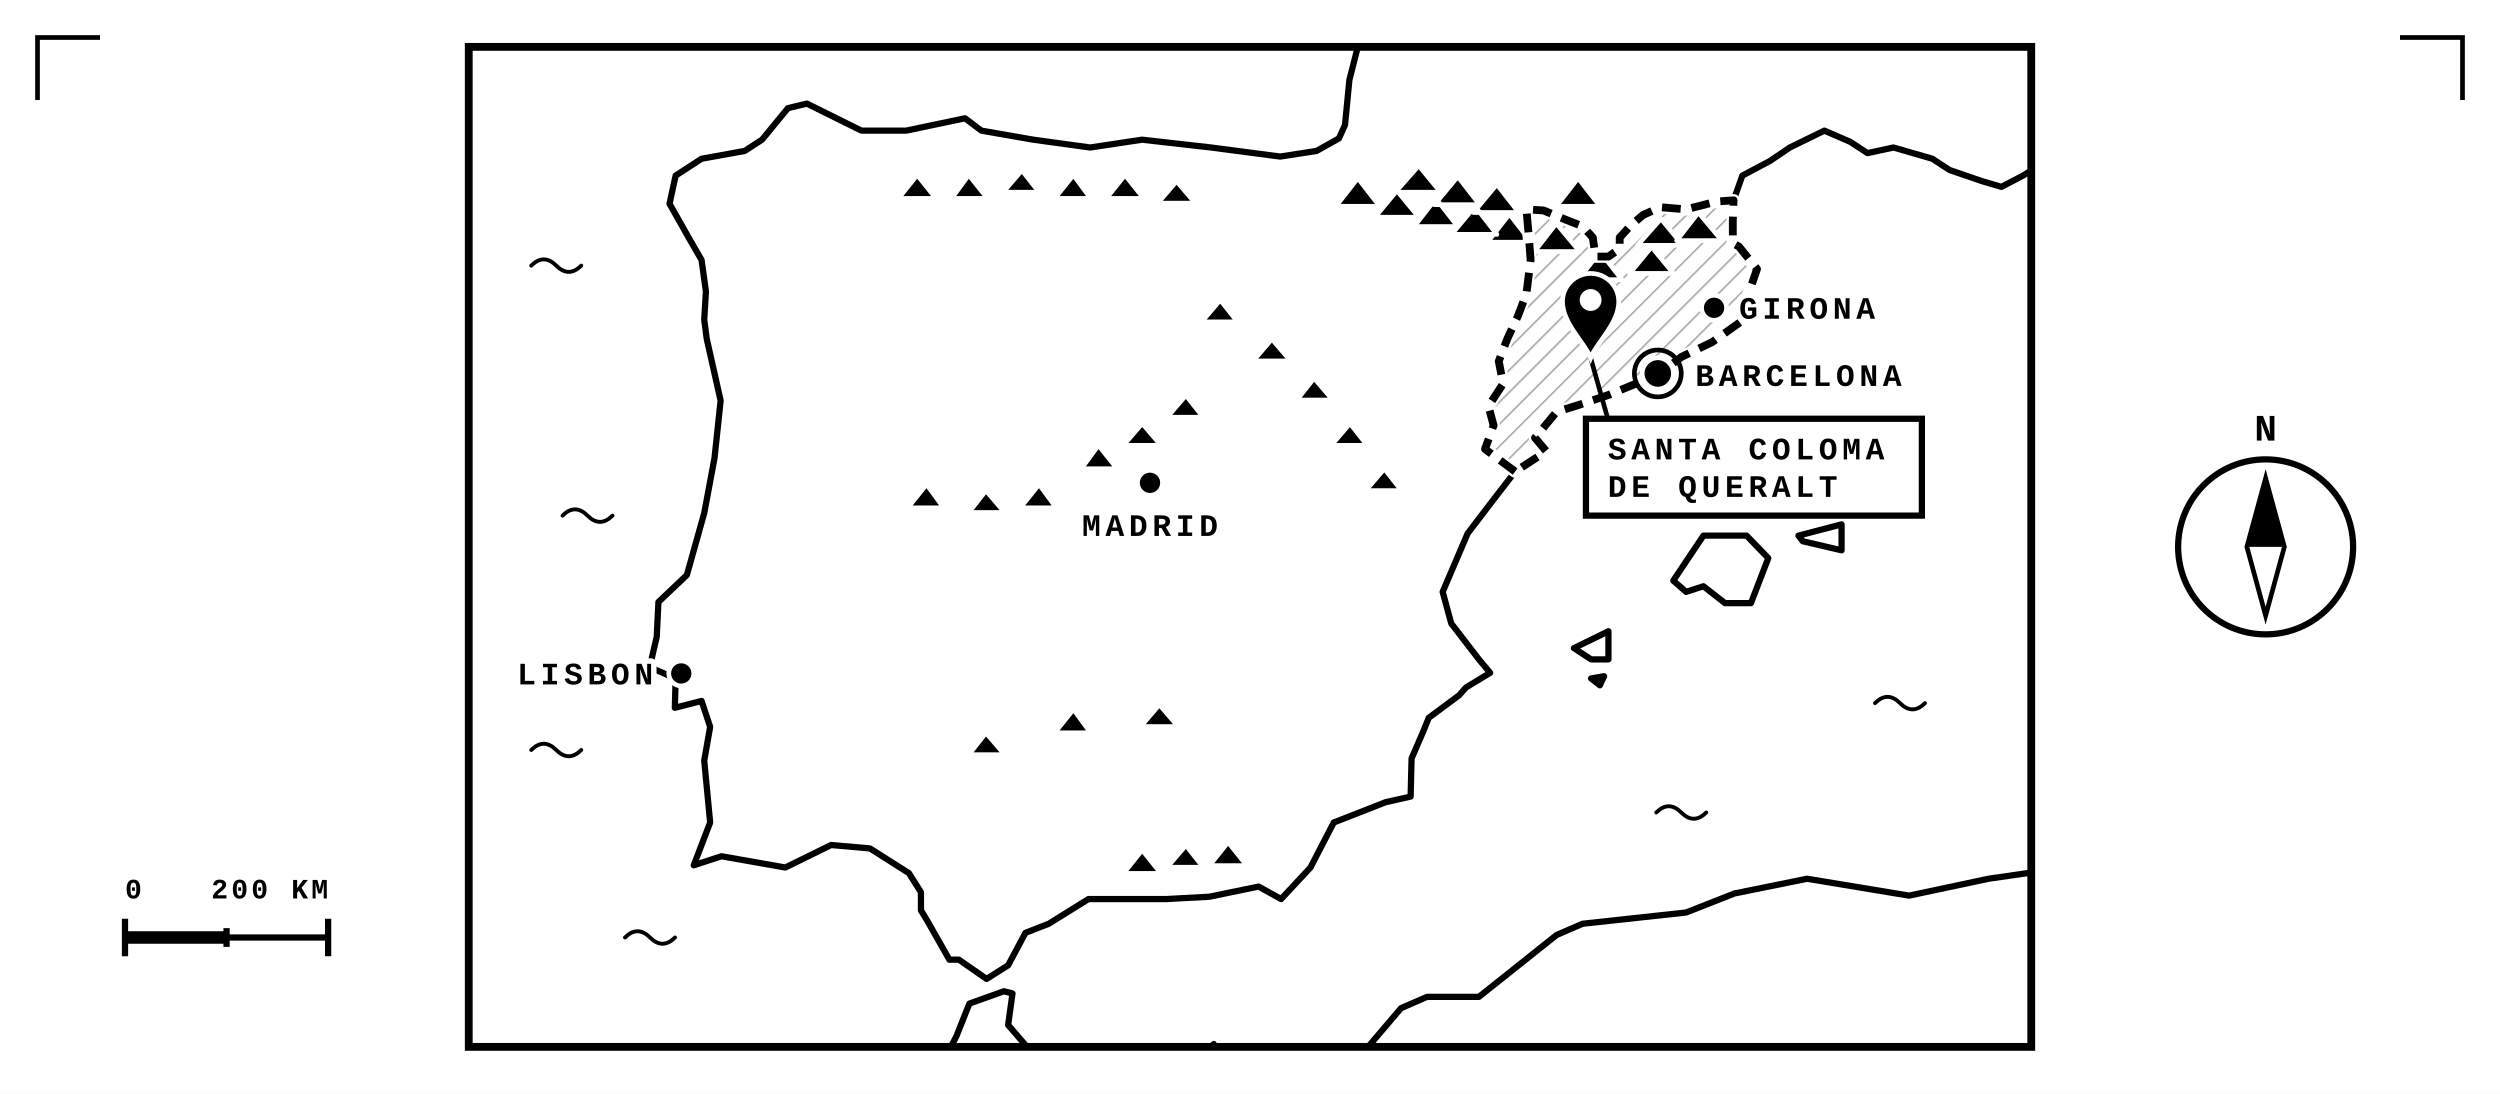
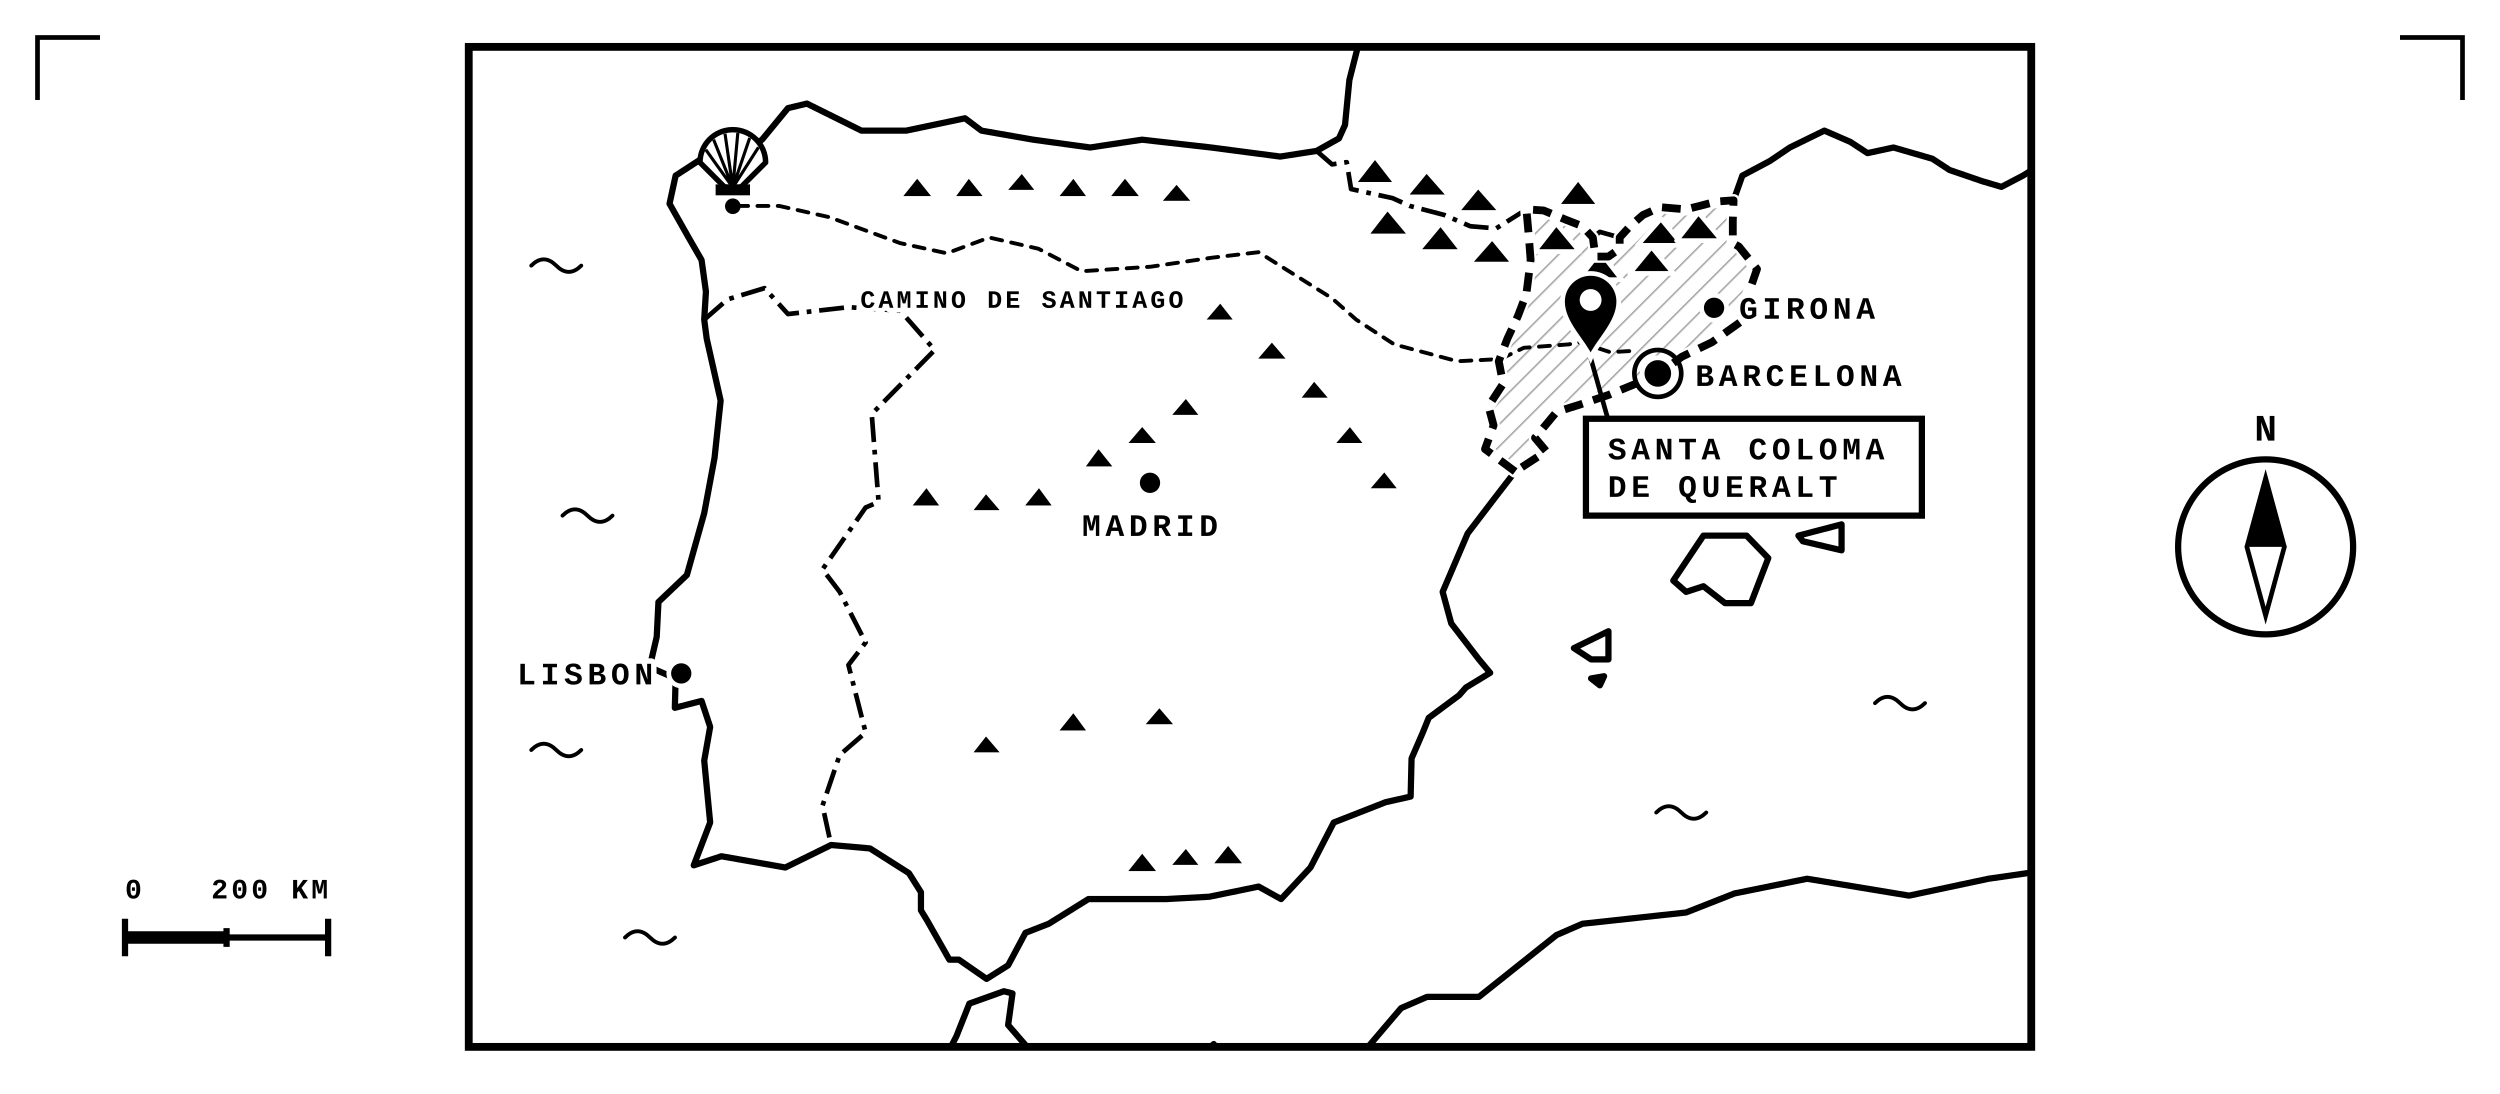
<svg xmlns="http://www.w3.org/2000/svg" viewBox="0 0 1600 700" width="1600" height="700">
  <rect width="1600" height="700" fill="#fff" />
  <defs>
    <clipPath id="frame">
      <rect x="300" y="30" width="1000" height="640" />
    </clipPath>
    <pattern id="hatch" width="10" height="10" patternUnits="userSpaceOnUse" patternTransform="rotate(45)">
      <path d="M0 0V10" stroke="#000" stroke-width="2" />
    </pattern>
  </defs>
  <g clip-path="url(#frame)">
    <path d="M340 170q8 -8 16 0q8 8 16 0M360 330q8 -8 16 0q8 8 16 0M340 480q8 -8 16 0q8 8 16 0M400 600q8 -8 16 0q8 8 16 0M1060 520q8 -8 16 0q8 8 16 0M1200 450q8 -8 16 0q8 8 16 0M1240 580q8 -8 16 0q8 8 16 0" fill="none" stroke="#000" stroke-width="2.5" stroke-linecap="round" />
    <path d="M871.9 -35.2L871.9 0.8L869.1 29.6L863.6 51.2L860.8 80.0L856.9 88.6L842.6 96.6L819.3 100.2L775.1 94.4L730.9 89.4L697.7 94.4L661.3 89.4L628.1 83.6L617.6 75.7L580.0 83.6L551.3 83.6L516.4 66.3L504.3 69.2L487.7 89.4L476.6 96.6L449.0 101.6L432.4 112.4L428.5 130.4L440.7 152.0L449.0 166.4L451.8 186.6L450.7 204.6L452.3 216.8L461.2 256.4L457.3 293.1L450.7 328.4L439.6 368.0L421.4 385.3L420.3 407.6L415.8 427.0L432.4 434.2L431.9 453.0L449.0 448.6L454.5 465.2L450.7 486.8L454.5 526.4L444.0 553.8L461.7 548.0L502.6 555.2L531.9 540.8L556.8 543.0L581.7 558.8L589.4 571.0L589.4 582.6L593.3 589.0L607.6 614.2L613.7 614.2L631.4 626.5L645.2 617.8L656.3 597.0L671.2 591.2L696.6 575.4L746.4 575.4L774.0 573.9L805.5 567.4L819.9 575.4L838.7 555.2L853.6 526.4L886.8 513.4L902.8 509.8L903.4 485.4L910.6 468.8L914.4 459.4L933.8 445.0L938.2 440.0L953.7 430.6L946.5 422.0L928.8 399.0L923.3 378.8L939.3 341.4L957.5 317.6L969.7 301.8L989.6 288.8L982.4 280.2L996.2 263.6L1010.0 259.3L1029.4 252.8L1060.9 239.8L1076.4 228.3L1095.7 219.0L1114.0 206.0L1117.8 191.6L1124.5 172.2L1112.9 157.8L1109.0 155.6L1109.0 141.2L1109.5 128.2L1115.1 112.4L1132.8 103.0L1145.5 94.4L1167.6 83.6L1184.2 90.8L1195.2 98.0L1211.8 94.4L1236.7 101.6L1247.7 108.8L1268.7 116.0L1280.9 119.6L1294.7 112.4L1308.5 103.8L1322.4 93.0L1345.6 80.0L1361.1 72.8L1372.1 -35.2Z" fill="#fff" stroke="#000" stroke-width="4" stroke-linejoin="round" />
    <path d="M587.2 720.8L595.5 699.2L601.0 684.8L612.1 663.2L620.4 642.3L642.5 634.4L648.0 635.8L645.2 656.0L670.1 684.8L703.3 688.4L723.7 681.2L758.5 684.8L776.8 668.2L780.7 687.0L819.3 692.0L841.5 692.0L869.1 677.6L896.7 645.2L913.3 638.0L946.5 638.0L996.2 598.4L1012.8 591.2L1079.1 584.0L1110.1 571.8L1156.5 562.4L1221.8 573.2L1272.6 562.4L1322.4 555.2L1372.1 555.2L1372.1 720.8Z" fill="#fff" stroke="#000" stroke-width="4" stroke-linejoin="round" />
    <path d="M1070.9 371.6L1090.2 342.8L1117.8 342.8L1131.7 357.2L1120.6 386.0L1104.0 386.0L1090.2 375.2L1079.1 378.8Z" fill="#fff" stroke="#000" stroke-width="4" stroke-linejoin="round" />
    <path d="M1151.0 342.8L1178.6 335.6L1178.6 352.2L1153.8 346.4Z" fill="#fff" stroke="#000" stroke-width="4" stroke-linejoin="round" />
    <path d="M1007.3 414.8L1029.4 404.0L1029.4 422.0L1018.3 422.0Z" fill="#fff" stroke="#000" stroke-width="4" stroke-linejoin="round" />
    <path d="M1018.3 434.2L1026.6 432.8L1023.9 438.6Z" fill="#fff" stroke="#000" stroke-width="4" stroke-linejoin="round" />
    <path d="M969.7 301.8L950.4 287.4L955.9 272.2L952.6 260.0L962.0 245.6L959.2 231.2L964.7 216.8L971.4 202.4L976.9 188.0L979.6 166.4L978.5 152.0L976.9 134.0L987.9 134.7L1001.8 140.5L1012.8 144.8L1019.4 152.0L1021.1 164.2L1029.4 164.2L1036.6 159.2L1036.6 152.0L1043.2 144.8L1051.5 137.6L1062.6 132.6L1079.1 134.0L1098.5 129.0L1109.5 128.2L1109.0 141.2L1109.0 155.6L1112.9 157.8L1124.5 172.2L1117.8 191.6L1114.0 206.0L1095.7 219.0L1076.4 228.3L1060.9 239.8L1029.4 252.8L1010.0 259.3L996.2 263.6L982.4 280.2L989.6 288.8Z" fill="url(#hatch)" fill-opacity=".35" />
-     <path d="M855 132L869 114L883 132ZM880 139L894 122L908 139ZM905 145L919 127L933 145ZM929 150L944 132L958 150ZM952 155L966 137L980 155ZM893 123L908 106L922 123ZM918 131L933 113L947 131ZM943 136L958 118L972 136ZM982 161L996 143L1011 161ZM1010 179L1024 161L1038 179ZM1043 175L1057 158L1071 175ZM996 132L1010 114L1024 132ZM1048 157L1063 140L1077 157ZM1073 154L1087 136L1102 154ZM575 127L587 112L599 127ZM609 127L620 112L632 127ZM642 123L654 109L665 123ZM675 127L687 112L698 127ZM708 127L720 112L732 127ZM741 130L753 116L765 130ZM581 325L593 310L604 325ZM620 328L631 314L643 328ZM653 325L665 310L676 325ZM692 300L703 285L715 300ZM719 285L731 271L743 285ZM747 267L759 253L770 267ZM769 206L781 192L792 206ZM802 231L814 217L826 231ZM830 256L841 242L853 256ZM852 285L864 271L875 285ZM874 314L886 300L897 314ZM719 559L731 544L743 559ZM747 555L759 541L770 555ZM774 554L786 539L798 554ZM620 483L631 469L643 483ZM675 469L687 454L698 469ZM730 465L742 451L754 465ZM1289 30L1300 15L1312 30ZM1313 51L1325 37L1337 51ZM653 706L665 692L676 706ZM686 710L698 696L709 710ZM719 706L731 692L743 706Z" fill="#000" stroke="#fff" stroke-width="3" stroke-linejoin="round" />
+     <path d="M866 118L880 100L894 118ZM899 126L913 109L928 126ZM932 136L946 119L961 136ZM874 151L888 133L903 151ZM907 161L922 143L936 161ZM940 169L955 152L969 169ZM982 161L996 143L1011 161ZM1010 179L1024 161L1038 179ZM1043 175L1057 158L1071 175ZM996 132L1010 114L1024 132ZM1048 157L1063 140L1077 157ZM1073 154L1087 136L1102 154ZM575 127L587 112L599 127ZM609 127L620 112L632 127ZM642 123L654 109L665 123ZM675 127L687 112L698 127ZM708 127L720 112L732 127ZM741 130L753 116L765 130ZM581 325L593 310L604 325ZM620 328L631 314L643 328ZM653 325L665 310L676 325ZM692 300L703 285L715 300ZM719 285L731 271L743 285ZM747 267L759 253L770 267ZM769 206L781 192L792 206ZM802 231L814 217L826 231ZM830 256L841 242L853 256ZM852 285L864 271L875 285ZM874 314L886 300L897 314ZM719 559L731 544L743 559ZM747 555L759 541L770 555ZM774 554L786 539L798 554ZM620 483L631 469L643 483ZM675 469L687 454L698 469ZM730 465L742 451L754 465ZM1289 30L1300 15L1312 30ZM1313 51L1325 37L1337 51ZM653 706L665 692L676 706ZM686 710L698 696L709 710ZM719 706L731 692L743 706Z" fill="#000" stroke="#fff" stroke-width="3" stroke-linejoin="round" />
+     <path d="M842.6 96.6L852.5 105.2L861.9 103.8L864.7 121.0L891.2 126.8L902.3 131.8L924.4 137.6L941.0 144.8L957.5 146.2L976.9 134.0" fill="none" stroke="#000" stroke-width="3" stroke-dasharray="16 5 3 5" stroke-linejoin="round" />
+     <path d="M1019.4 152.0L1023.9 148.4L1036.6 152.0" fill="none" stroke="#000" stroke-width="3" stroke-dasharray="16 5 3 5" stroke-linejoin="round" />
+     <path d="M450.7 204.6L465.6 191.6L489.3 184.4L504.3 201.0L543.0 196.6L576.1 198.8L598.2 224.0L557.9 265.0L562.3 321.2L554.0 324.8L526.4 364.4L537.4 378.8L554.0 411.2L543.0 425.6L554.0 468.8L537.4 483.2L526.4 515.6L531.9 540.8" fill="none" stroke="#000" stroke-width="3" stroke-dasharray="16 5 3 5" stroke-linejoin="round" />
+     <path d="M1042.7 224.7L1030.5 225.4L1011.2 219.0L1004.0 220.4L975.2 222.6L960.3 229.8L932.7 231.2L892.3 220.4L868.0 204.6L852.5 190.9L805.5 161.4L775.1 165.0L736.4 170.7L692.2 173.6L664.6 159.2L633.1 152.0L606.0 162.1L576.1 155.6L530.8 139.0L498.7 131.8L468.9 131.8" fill="none" stroke="#000" stroke-width="2.5" stroke-dasharray="7 6" stroke-linecap="round" stroke-linejoin="round" />
+     <circle cx="469" cy="132" r="5" fill="#000" />
+     <path d="M448 104A21 21 0 0 1 490 104L474 120H464Z" fill="#fff" stroke="#000" stroke-width="3.5" stroke-linejoin="round" />
+     <path d="M469 120L485.4 94.3M469 120L479.8 88.3M469 120L472.2 85.1M469 120L464.0 85.5M469 120L456.7 89.3M469 120L451.7 95.8" stroke="#000" stroke-width="2" />
+     <path d="M458 118H480V125H458Z" fill="#000" />
+     <text x="654" y="197" text-anchor="middle" font-family="Courier New,monospace" font-weight="bold" font-size="16" letter-spacing="2" fill="#000" stroke="#fff" stroke-width="6" stroke-linejoin="round" paint-order="stroke">CAMINO DE SANTIAGO</text>
    <path d="M969.7 301.8L950.4 287.4L955.9 272.2L952.6 260.0L962.0 245.6L959.2 231.2L964.7 216.8L971.4 202.4L976.9 188.0L979.6 166.4L978.5 152.0L976.9 134.0L987.9 134.7L1001.8 140.5L1012.8 144.8L1019.4 152.0L1021.1 164.2L1029.4 164.2L1036.6 159.2L1036.6 152.0L1043.2 144.8L1051.5 137.6L1062.6 132.6L1079.1 134.0L1098.5 129.0L1109.5 128.2L1109.0 141.2L1109.0 155.6L1112.9 157.8L1124.5 172.2L1117.8 191.6L1114.0 206.0L1095.7 219.0L1076.4 228.3L1060.9 239.8L1029.4 252.8L1010.0 259.3L996.2 263.6L982.4 280.2L989.6 288.8Z" fill="none" stroke="#fff" stroke-width="8" stroke-linejoin="round" />
    <path d="M969.7 301.8L950.4 287.4L955.9 272.2L952.6 260.0L962.0 245.6L959.2 231.2L964.7 216.8L971.4 202.4L976.9 188.0L979.6 166.4L978.5 152.0L976.9 134.0L987.9 134.7L1001.8 140.5L1012.8 144.8L1019.4 152.0L1021.1 164.2L1029.4 164.2L1036.6 159.2L1036.6 152.0L1043.2 144.8L1051.5 137.6L1062.6 132.6L1079.1 134.0L1098.5 129.0L1109.5 128.2L1109.0 141.2L1109.0 155.6L1112.9 157.8L1124.5 172.2L1117.8 191.6L1114.0 206.0L1095.7 219.0L1076.4 228.3L1060.9 239.8L1029.4 252.8L1010.0 259.3L996.2 263.6L982.4 280.2L989.6 288.8Z" fill="none" stroke="#000" stroke-width="5" stroke-dasharray="12 7" stroke-linejoin="round" />
    <circle cx="1097" cy="197" r="8" fill="#000" stroke="#fff" stroke-width="3" />
    <text x="1113" y="204" text-anchor="start" font-family="Courier New,monospace" font-weight="bold" font-size="20" letter-spacing="3" fill="#000" stroke="#fff" stroke-width="7" stroke-linejoin="round" paint-order="stroke">GIRONA</text>
    <circle cx="736" cy="309" r="8" fill="#000" stroke="#fff" stroke-width="3" />
    <text x="736" y="343" text-anchor="middle" font-family="Courier New,monospace" font-weight="bold" font-size="20" letter-spacing="3" fill="#000" stroke="#fff" stroke-width="7" stroke-linejoin="round" paint-order="stroke">MADRID</text>
    <circle cx="436" cy="431" r="8" fill="#000" stroke="#fff" stroke-width="3" />
    <text x="418" y="438" text-anchor="end" font-family="Courier New,monospace" font-weight="bold" font-size="20" letter-spacing="3" fill="#000" stroke="#fff" stroke-width="7" stroke-linejoin="round" paint-order="stroke">LISBON</text>
    <circle cx="1061" cy="239" r="10" fill="#000" stroke="#fff" stroke-width="3" />
    <circle cx="1061" cy="239" r="15" fill="none" stroke="#000" stroke-width="3" />
    <text x="1085" y="247" font-family="Courier New,monospace" font-weight="bold" font-size="20" letter-spacing="3" fill="#000" stroke="#fff" stroke-width="7" stroke-linejoin="round" paint-order="stroke">BARCELONA</text>
    <path d="M1018 229L1029 268" stroke="#000" stroke-width="3" />
    <rect x="1015" y="268" width="215" height="62" fill="#fff" stroke="#000" stroke-width="4" />
    <g font-family="Courier New,monospace" font-weight="bold" font-size="20" letter-spacing="3" fill="#000">
      <text x="1029" y="294">SANTA COLOMA</text>
      <text x="1029" y="318">DE QUERALT</text>
    </g>
    <path d="M1018 229c-4 -10 -18 -22 -18 -36a18 18 0 0 1 36 0c0 14 -14 26 -18 36Z" fill="#000" stroke="#fff" stroke-width="3" />
    <circle cx="1018" cy="192" r="7" fill="#fff" />
  </g>
  <rect x="300" y="30" width="1000" height="640" fill="none" stroke="#000" stroke-width="5" />
  <g transform="translate(1450 350)">
    <circle r="56" fill="#fff" stroke="#000" stroke-width="4" />
    <path d="M0 -44L12 0L0 44L-12 0Z" fill="#fff" stroke="#000" stroke-width="3" />
    <path d="M0 -44L12 0H-12Z" fill="#000" />
    <text y="-68" text-anchor="middle" font-family="Courier New,monospace" font-weight="bold" font-size="24" fill="#000">N</text>
  </g>
  <path d="M80 600H210M80 588V612M145 594V606M210 588V612" stroke="#000" stroke-width="4" />
  <rect x="80" y="596" width="65" height="8" fill="#000" />
  <g font-family="Courier New,monospace" font-weight="bold" font-size="18" letter-spacing="2" fill="#000">
    <text x="80" y="575">0</text>
    <text x="210" y="575" text-anchor="end">200 KM</text>
  </g>
  <path d="M24 64V24H64M1536 24H1576V64" fill="none" stroke="#000" stroke-width="3" />
</svg>
